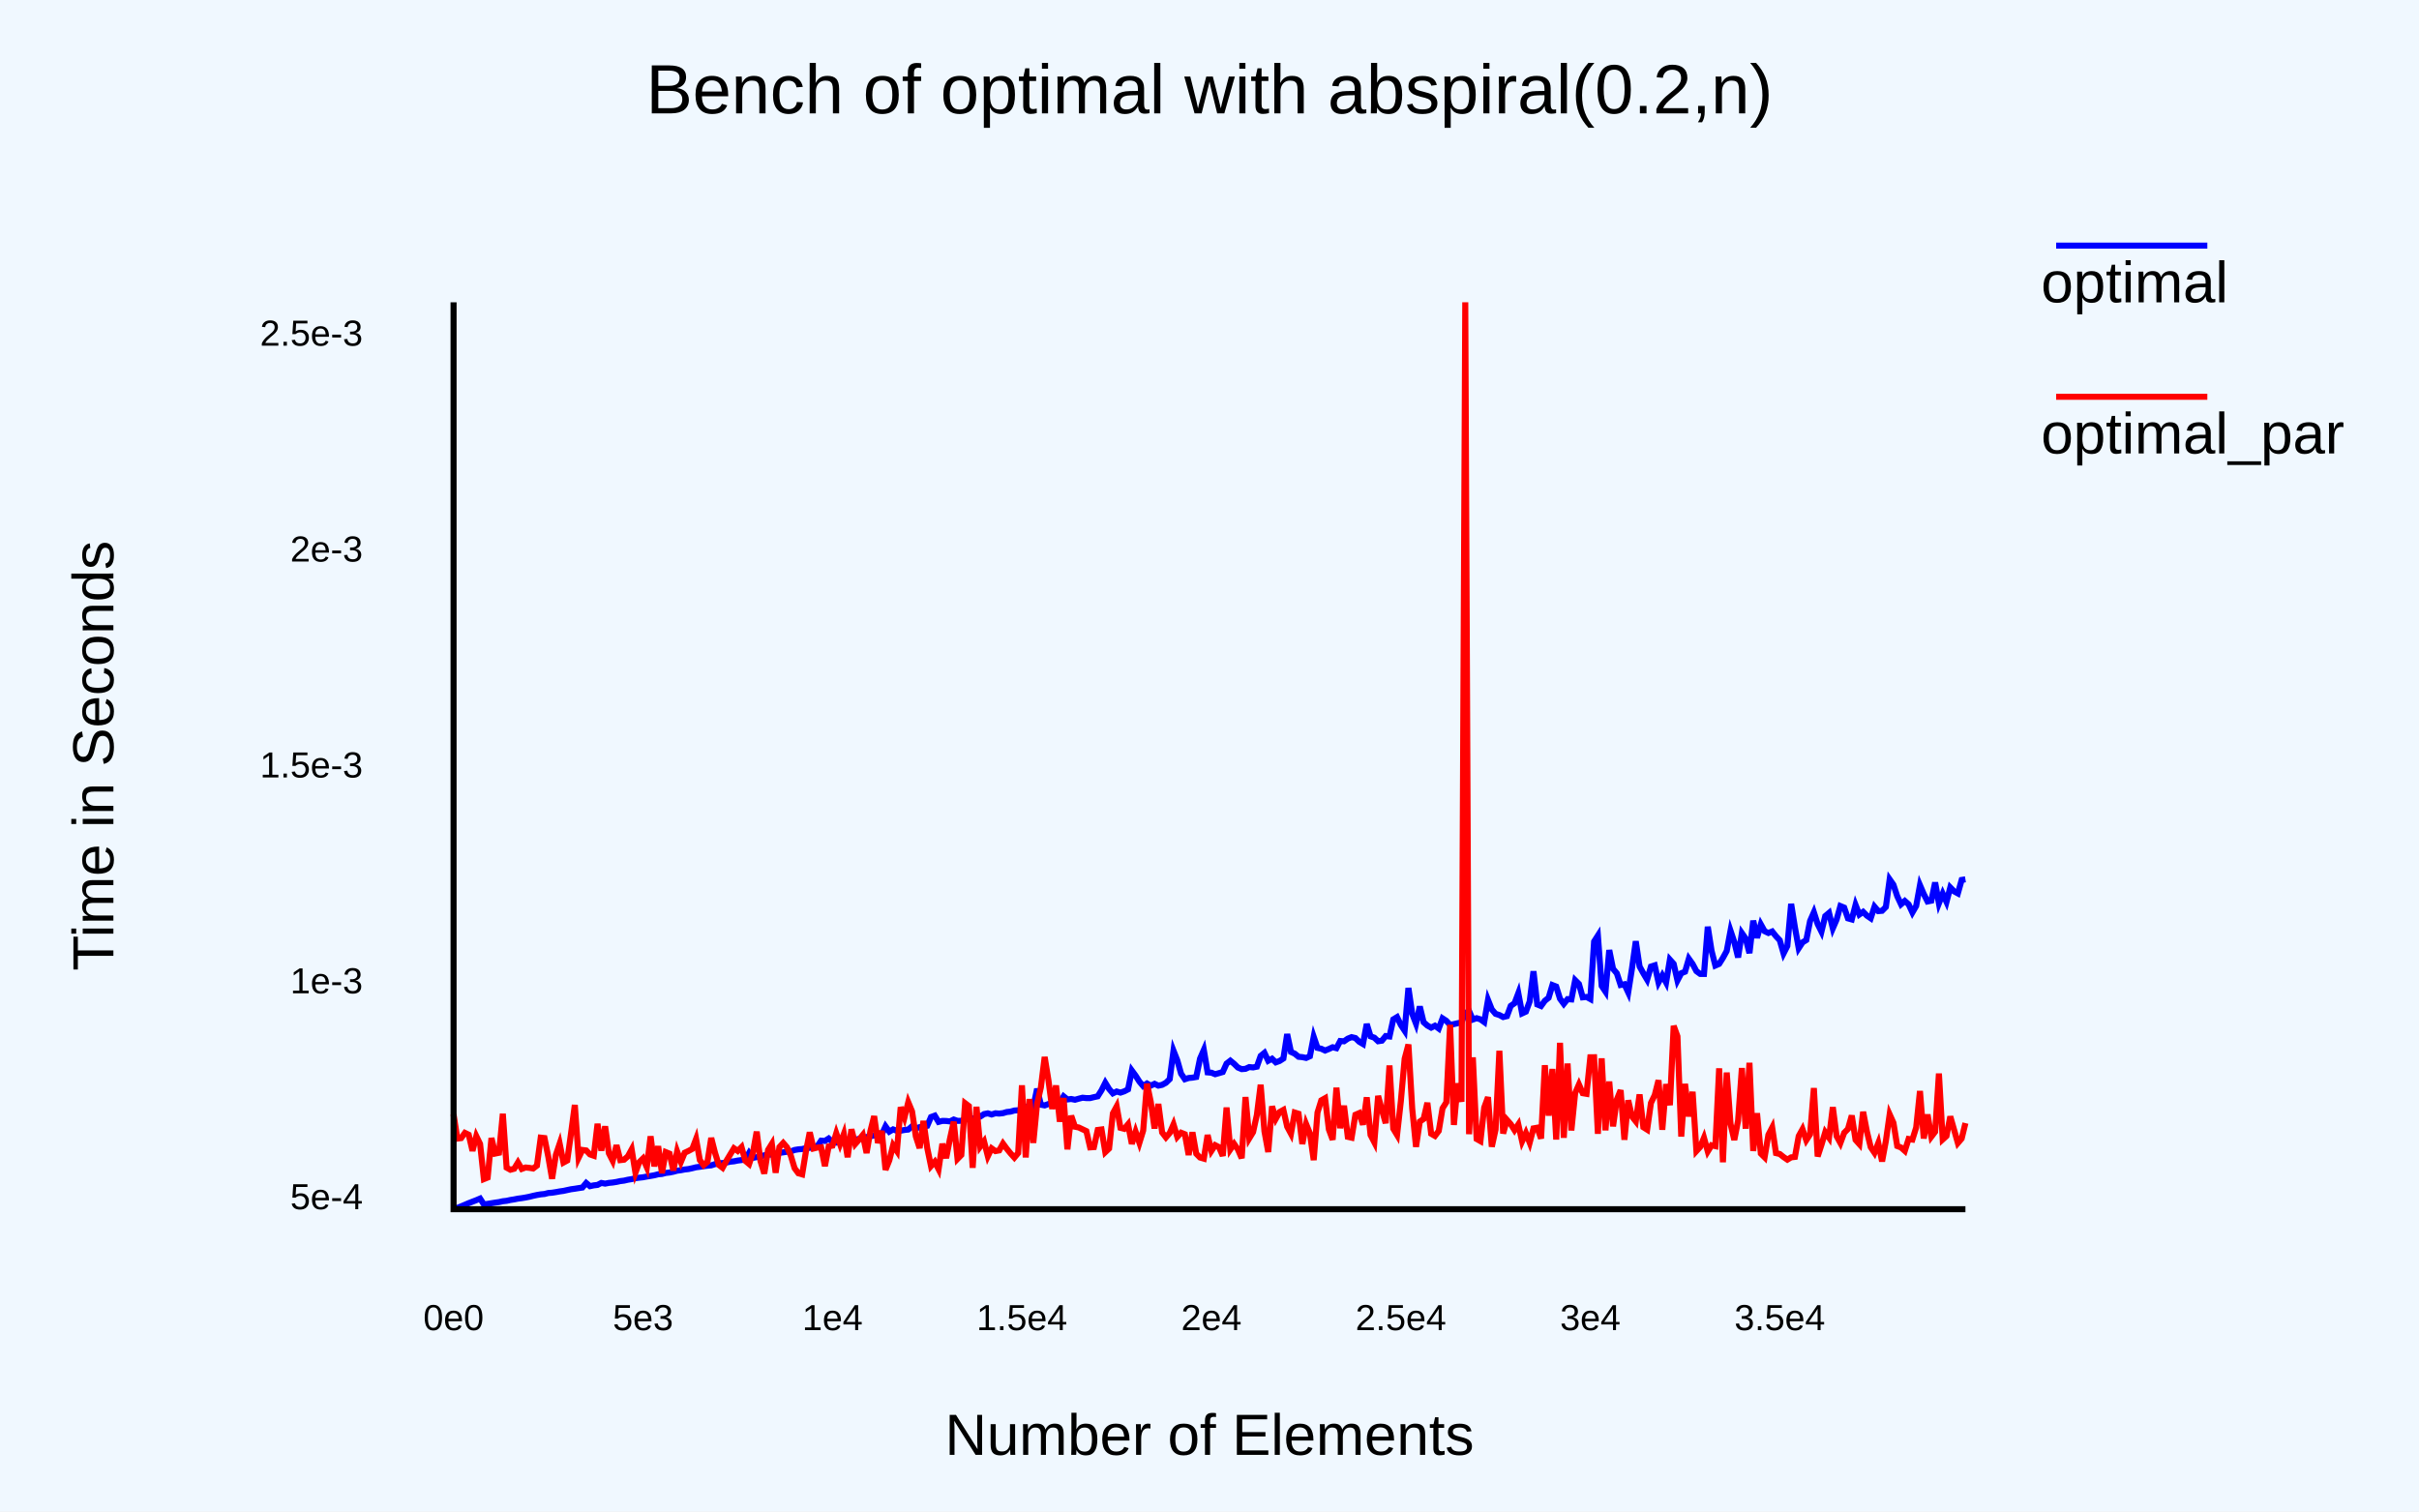
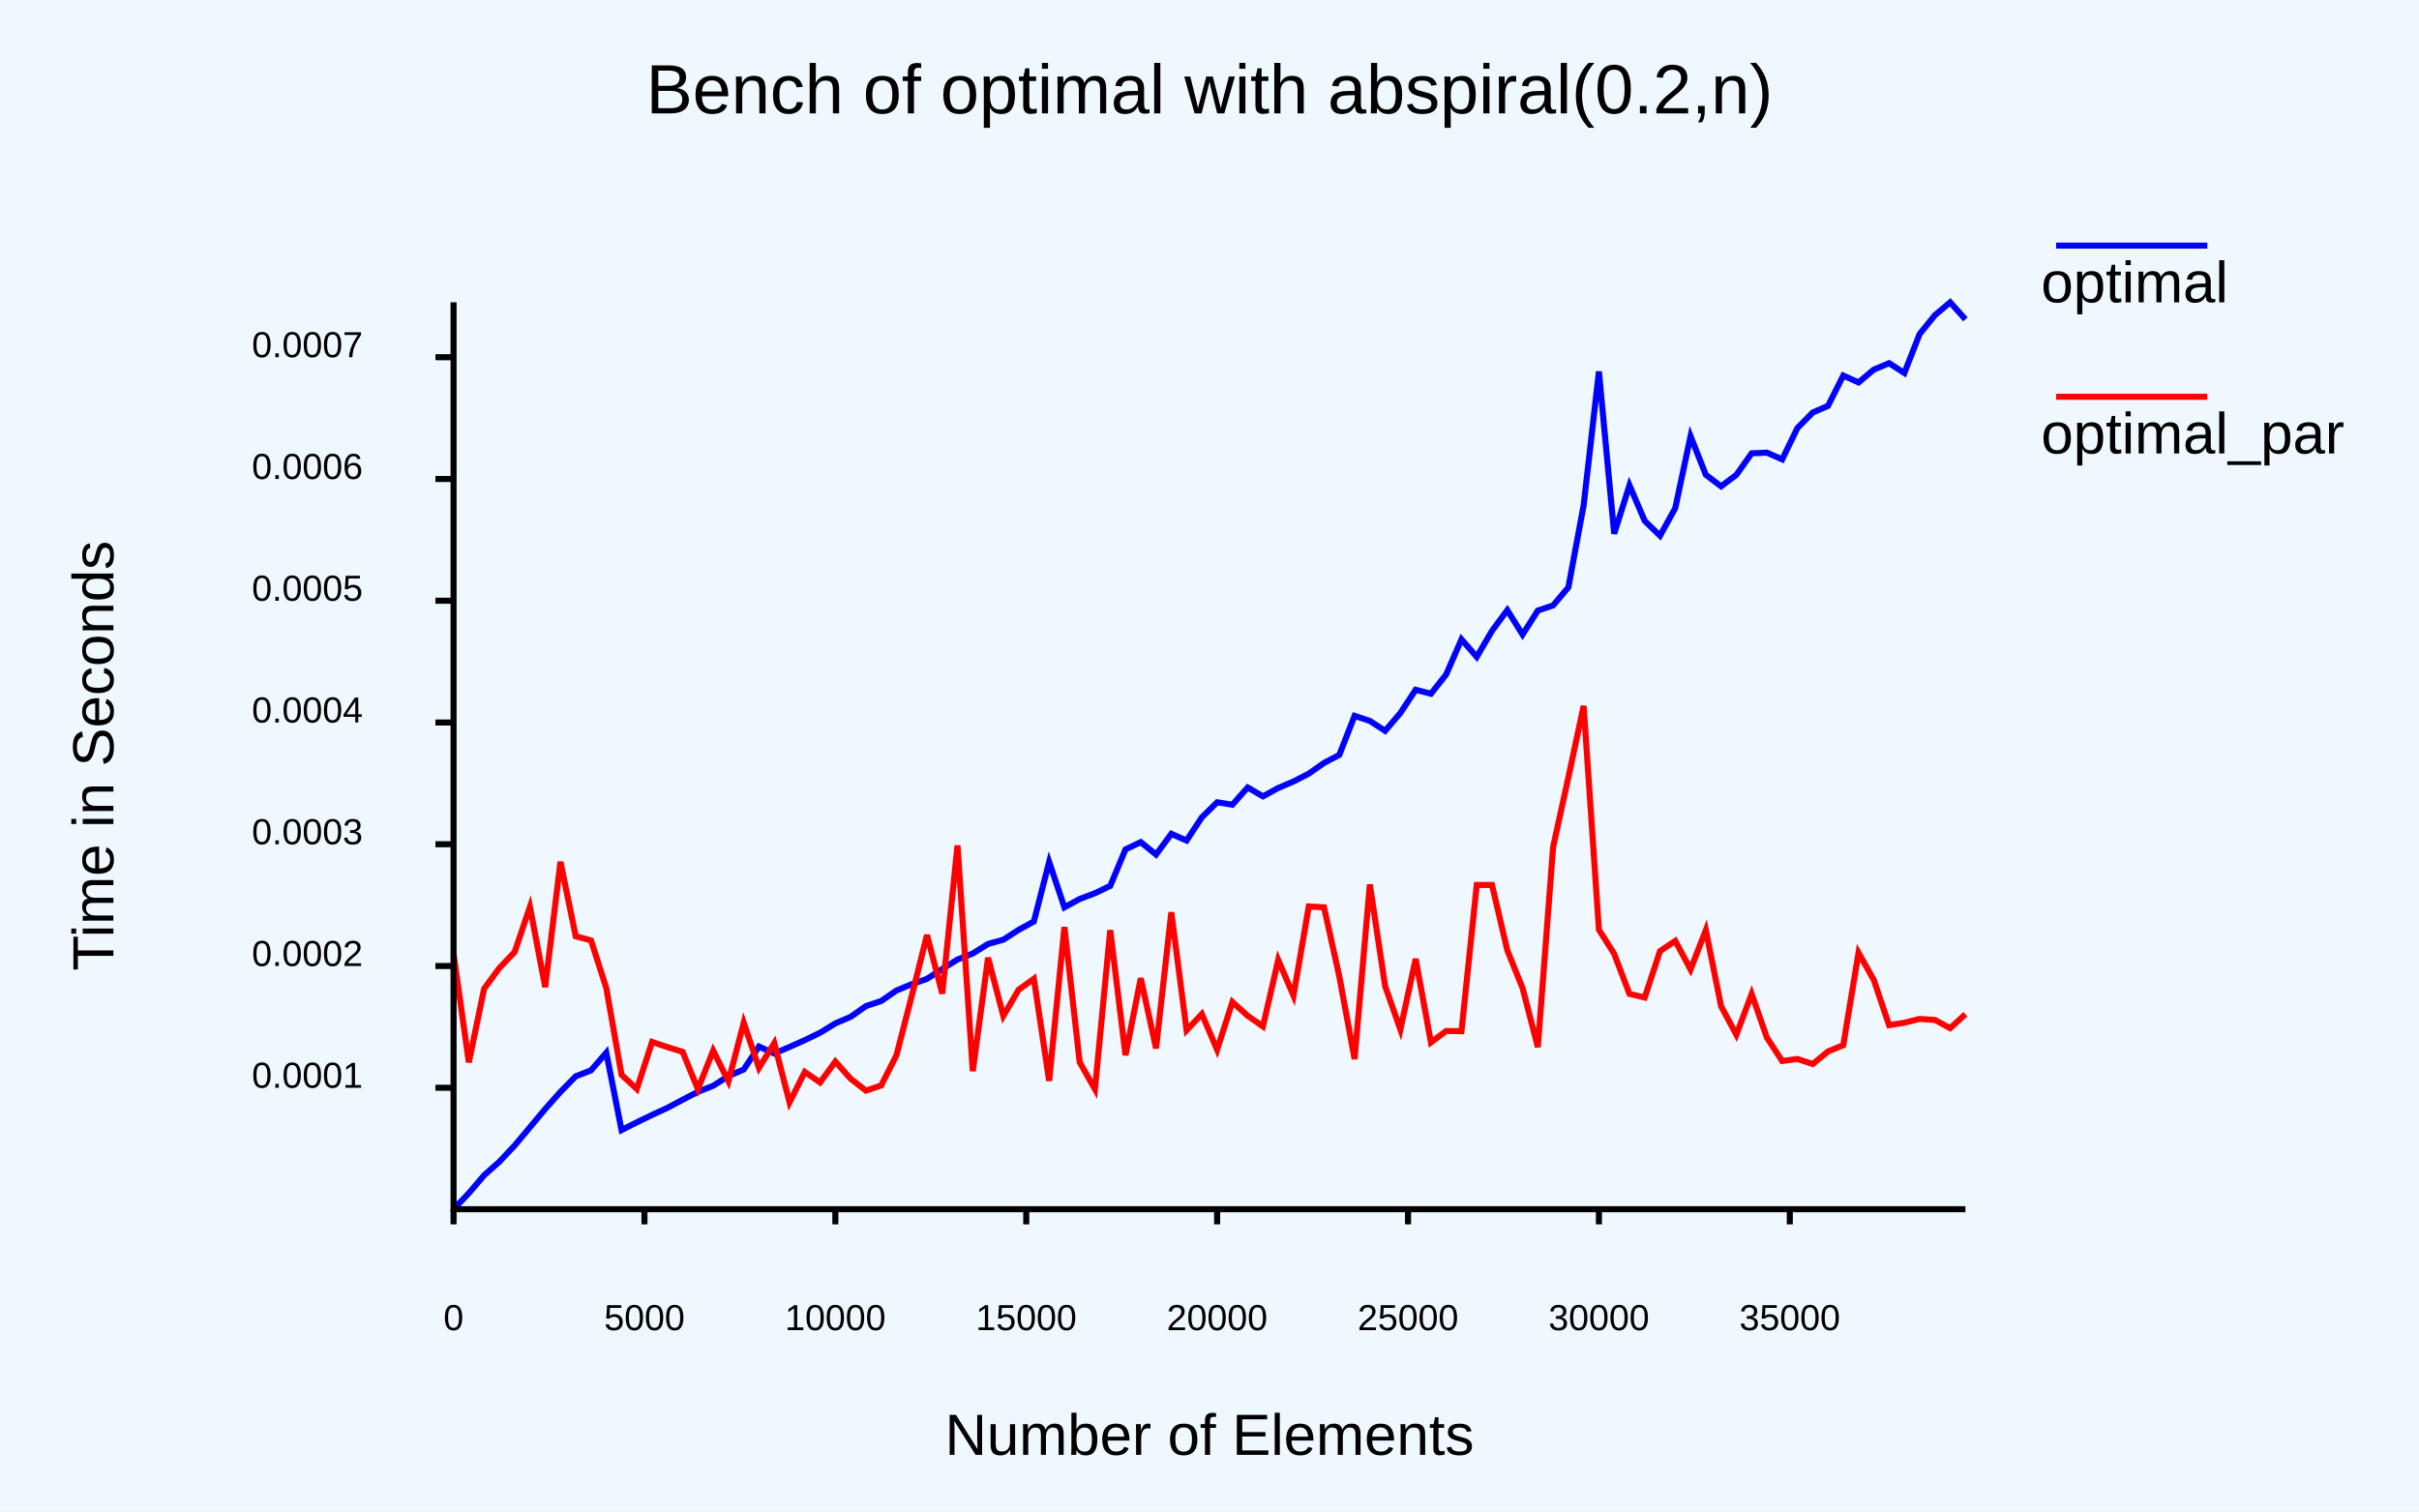
<svg xmlns="http://www.w3.org/2000/svg" class="poloto" height="500" viewBox="0 0 800 500" width="800">
  <rect class="poloto_background" fill="white" height="500" width="800" x="0" y="0" />
  <style>
.poloto {
font-family: "Arial";
stroke-width:2;
}
.poloto_text{fill: var(--poloto_fg_color,black);  }
.poloto_axis_lines{stroke: var(--poloto_fg_color,black);stoke-width:3;fill:none}
.poloto_background{fill: var(--poloto_bg_color,aliceblue); }
.poloto0stroke{stroke:  var(--poloto_color0,blue); }
.poloto1stroke{stroke:  var(--poloto_color1,red); }
.poloto2stroke{stroke:  var(--poloto_color2,green); }
.poloto3stroke{stroke:  var(--poloto_color3,gold); }
.poloto4stroke{stroke:  var(--poloto_color4,aqua); }
.poloto5stroke{stroke:  var(--poloto_color5,brown); }
.poloto6stroke{stroke:  var(--poloto_color6,lime); }
.poloto7stroke{stroke:  var(--poloto_color7,chocolate); }
.poloto0fill{fill:var(--poloto_color0,blue);}
.poloto1fill{fill:var(--poloto_color1,red);}
.poloto2fill{fill:var(--poloto_color2,green);}
.poloto3fill{fill:var(--poloto_color3,gold);}
.poloto4fill{fill:var(--poloto_color4,aqua);}
.poloto5fill{fill:var(--poloto_color5,brown);}
.poloto6fill{fill:var(--poloto_color6,lime);}
.poloto7fill{fill:var(--poloto_color7,chocolate);}
</style>
+   <line class="poloto_axis_lines" stroke="black" x1="150" x2="150" y1="400" y2="405" />
  <text alignment-baseline="start" class="poloto_text" text-anchor="middle" x="150" y="440">
- 0e0
+ 0
</text>
-   <text alignment-baseline="start" class="poloto_text" text-anchor="middle" x="212.657" y="440">
- 5e3
+   <line class="poloto_axis_lines" stroke="black" x1="213.131" x2="213.131" y1="400" y2="405" />
+   <text alignment-baseline="start" class="poloto_text" text-anchor="middle" x="213.131" y="440">
+ 5000
</text>
-   <text alignment-baseline="start" class="poloto_text" text-anchor="middle" x="275.313" y="440">
- 1e4
+   <line class="poloto_axis_lines" stroke="black" x1="276.263" x2="276.263" y1="400" y2="405" />
+   <text alignment-baseline="start" class="poloto_text" text-anchor="middle" x="276.263" y="440">
+ 10000
</text>
-   <text alignment-baseline="start" class="poloto_text" text-anchor="middle" x="337.97" y="440">
- 1.5e4
+   <line class="poloto_axis_lines" stroke="black" x1="339.394" x2="339.394" y1="400" y2="405" />
+   <text alignment-baseline="start" class="poloto_text" text-anchor="middle" x="339.394" y="440">
+ 15000
</text>
-   <text alignment-baseline="start" class="poloto_text" text-anchor="middle" x="400.627" y="440">
- 2e4
+   <line class="poloto_axis_lines" stroke="black" x1="402.525" x2="402.525" y1="400" y2="405" />
+   <text alignment-baseline="start" class="poloto_text" text-anchor="middle" x="402.525" y="440">
+ 20000
</text>
-   <text alignment-baseline="start" class="poloto_text" text-anchor="middle" x="463.283" y="440">
- 2.5e4
+   <line class="poloto_axis_lines" stroke="black" x1="465.657" x2="465.657" y1="400" y2="405" />
+   <text alignment-baseline="start" class="poloto_text" text-anchor="middle" x="465.657" y="440">
+ 25000
</text>
-   <text alignment-baseline="start" class="poloto_text" text-anchor="middle" x="525.94" y="440">
- 3e4
+   <line class="poloto_axis_lines" stroke="black" x1="528.788" x2="528.788" y1="400" y2="405" />
+   <text alignment-baseline="start" class="poloto_text" text-anchor="middle" x="528.788" y="440">
+ 30000
</text>
-   <text alignment-baseline="start" class="poloto_text" text-anchor="middle" x="588.596" y="440">
- 3.5e4
+   <line class="poloto_axis_lines" stroke="black" x1="591.919" x2="591.919" y1="400" y2="405" />
+   <text alignment-baseline="start" class="poloto_text" text-anchor="middle" x="591.919" y="440">
+ 35000
</text>
-   <text alignment-baseline="middle" class="poloto_text" text-anchor="end" x="120" y="400">
- 5e-4
+   <line class="poloto_axis_lines" stroke="black" x1="150" x2="144" y1="359.829" y2="359.829" />
+   <text alignment-baseline="middle" class="poloto_text" text-anchor="end" x="120" y="359.829">
+ 0.0001
</text>
-   <text alignment-baseline="middle" class="poloto_text" text-anchor="end" x="120" y="328.586">
- 1e-3
+   <line class="poloto_axis_lines" stroke="black" x1="150" x2="144" y1="319.552" y2="319.552" />
+   <text alignment-baseline="middle" class="poloto_text" text-anchor="end" x="120" y="319.552">
+ 0.0002
</text>
-   <text alignment-baseline="middle" class="poloto_text" text-anchor="end" x="120" y="257.173">
- 1.5e-3
+   <line class="poloto_axis_lines" stroke="black" x1="150" x2="144" y1="279.274" y2="279.274" />
+   <text alignment-baseline="middle" class="poloto_text" text-anchor="end" x="120" y="279.274">
+ 0.0003
</text>
-   <text alignment-baseline="middle" class="poloto_text" text-anchor="end" x="120" y="185.759">
- 2e-3
+   <line class="poloto_axis_lines" stroke="black" x1="150" x2="144" y1="238.996" y2="238.996" />
+   <text alignment-baseline="middle" class="poloto_text" text-anchor="end" x="120" y="238.996">
+ 0.0004
</text>
-   <text alignment-baseline="middle" class="poloto_text" text-anchor="end" x="120" y="114.346">
- 2.5e-3
+   <line class="poloto_axis_lines" stroke="black" x1="150" x2="144" y1="198.718" y2="198.718" />
+   <text alignment-baseline="middle" class="poloto_text" text-anchor="end" x="120" y="198.718">
+ 0.0005
+ </text>
+   <line class="poloto_axis_lines" stroke="black" x1="150" x2="144" y1="158.441" y2="158.441" />
+   <text alignment-baseline="middle" class="poloto_text" text-anchor="end" x="120" y="158.441">
+ 0.0006
+ </text>
+   <line class="poloto_axis_lines" stroke="black" x1="150" x2="144" y1="118.163" y2="118.163" />
+   <text alignment-baseline="middle" class="poloto_text" text-anchor="end" x="120" y="118.163">
+ 0.0007
</text>
  <text alignment-baseline="middle" class="poloto_text" font-size="large" text-anchor="start" x="675" y="100">
optimal
</text>
  <line class="poloto0stroke" x1="680" x2="730" y1="81.25" y2="81.25" />
-   <polyline class="poloto0stroke" fill="none" points="150,400 151.253,399.566 152.506,399.054 153.759,398.523 155.013,397.986 156.266,397.498 157.519,397.015 158.772,396.477 160.025,398.417 161.278,398.233 162.531,398.022 163.784,397.817 165.038,397.639 166.291,397.363 167.544,397.225 168.797,396.948 170.05,396.751 171.303,396.5 172.556,396.339 173.81,396.128 175.063,395.881 176.316,395.569 177.569,395.298 178.822,395.084 180.075,394.964 181.328,394.638 182.581,394.537 183.835,394.344 185.088,394.112 186.341,393.937 187.594,393.662 188.847,393.393 190.1,393.224 191.353,393.019 192.607,392.832 193.86,391.327 195.113,392.38 196.366,392.109 197.619,391.961 198.872,391.311 200.125,391.535 201.378,391.294 202.632,391.173 203.885,390.973 205.138,390.7 206.391,390.544 207.644,390.252 208.897,390.046 210.15,389.739 211.404,389.576 212.657,389.437 213.91,389.194 215.163,388.995 216.416,388.769 217.669,388.447 218.922,388.337 220.175,388.004 221.429,387.863 222.682,387.607 223.935,387.265 225.188,387.098 226.441,386.856 227.694,386.715 228.947,386.442 230.201,386.131 231.454,385.967 232.707,385.763 233.96,385.615 235.213,385.494 236.466,385.085 237.719,384.787 238.972,384.74 240.226,384.546 241.479,384.283 242.732,384.157 243.985,383.901 245.238,383.743 246.491,383.538 247.744,381.352 248.998,383.013 250.251,382.769 251.504,382.581 252.757,382.166 254.01,381.896 255.263,381.952 256.516,381.644 257.769,381.361 259.023,381.19 260.276,380.987 261.529,380.878 262.782,380.404 264.035,380.193 265.288,380.104 266.541,379.773 267.795,379.706 269.048,379.397 270.301,379.187 271.554,377.329 272.807,377.412 274.06,376.615 275.313,377.745 276.566,377.97 277.82,377.686 279.073,377.533 280.326,377.327 281.579,376.972 282.832,376.993 284.085,376.742 285.338,376.414 286.591,376.123 287.845,375.845 289.098,375.606 290.351,375.32 291.604,375.278 292.857,372.586 294.11,374.334 295.363,373.597 296.617,374.063 297.87,374.02 299.123,373.788 300.376,373.649 301.629,372.572 302.882,373.272 304.135,372.849 305.389,372.759 306.642,372.427 307.895,369.514 309.148,369.05 310.401,371.116 311.654,370.788 312.907,370.811 314.16,370.957 315.413,370.335 316.667,370.775 317.92,370.757 319.173,370.247 320.426,370.041 321.679,369.999 322.932,369.688 324.185,369.363 325.439,368.531 326.692,368.286 327.945,368.669 329.198,368.265 330.451,368.363 331.704,368.221 332.957,367.848 334.211,367.716 335.464,367.354 336.717,367.265 337.97,366.958 339.223,366.084 340.476,366.353 341.729,366.145 342.982,360.159 344.236,365.433 345.489,365.661 346.742,365.201 347.995,364.966 349.248,364.91 350.501,364.7 351.754,362.668 353.007,363.688 354.261,363.537 355.514,363.789 356.767,363.436 358.02,363.115 359.273,363.24 360.526,363.237 361.779,362.929 363.033,362.656 364.286,360.67 365.539,358.178 366.792,360.224 368.045,361.676 369.298,361.065 370.551,361.432 371.805,361.009 373.058,360.361 374.311,354.115 375.564,355.825 376.817,357.788 378.07,359.267 379.323,358.42 380.576,359.118 381.83,358.534 383.083,359.121 384.336,358.859 385.589,358.182 386.842,356.961 388.095,347.565 389.348,350.742 390.601,355.156 391.855,357.003 393.108,356.594 394.361,356.478 395.614,356.262 396.867,350.182 398.12,347.315 399.373,354.736 400.627,354.841 401.88,355.336 403.133,354.989 404.386,354.616 405.639,351.84 406.892,350.872 408.145,351.905 409.399,353.139 410.652,353.664 411.905,353.561 413.158,352.98 414.411,353.1 415.664,352.849 416.917,349.298 418.17,348.274 419.424,350.898 420.677,350.225 421.93,351.421 423.183,350.961 424.436,350.147 425.689,342.076 426.942,347.974 428.195,348.55 429.449,349.576 430.702,349.697 431.955,349.957 433.208,349.397 434.461,342.958 435.714,346.63 436.967,346.921 438.221,347.514 439.474,347.005 440.727,346.419 441.98,346.733 443.233,344.361 444.486,344.456 445.739,343.584 446.992,343.076 448.246,343.377 449.499,344.598 450.752,345.336 452.005,338.735 453.258,342.811 454.511,343.255 455.764,344.439 457.018,344.249 458.271,342.724 459.524,342.865 460.777,337.216 462.03,336.455 463.283,339.047 464.536,340.937 465.789,326.815 467.043,335.353 468.296,338.635 469.549,332.941 470.802,338.144 472.055,339.246 473.308,339.941 474.561,339.302 475.815,340.235 477.068,336.868 478.321,337.681 479.574,339.022 480.827,338.765 482.08,338.476 483.333,338.218 484.586,335.123 485.84,334.446 487.093,337.256 488.346,336.813 489.599,337.182 490.852,338.087 492.105,330.763 493.358,333.916 494.611,335.369 495.865,335.765 497.118,336.432 498.371,336.129 499.624,332.745 500.877,331.869 502.13,328.54 503.383,335.222 504.637,334.647 505.89,331.263 507.143,321.29 508.396,332.273 509.649,332.789 510.902,331.056 512.155,330.056 513.409,325.856 514.662,326.351 515.915,330.367 517.168,332.073 518.421,330.511 519.674,330.606 520.927,324.253 522.18,325.498 523.434,329.915 524.687,329.789 525.94,330.473 527.193,311.448 528.446,309.488 529.699,326.138 530.952,328.011 532.206,314.281 533.459,320.481 534.712,321.973 535.965,325.826 537.218,325.588 538.471,328.277 539.724,320.356 540.977,311.361 542.231,319.698 543.484,321.972 544.737,324.076 545.99,319.739 547.243,319.334 548.496,324.984 549.749,322.655 551.003,325 552.256,317.439 553.509,318.836 554.762,324.331 556.015,321.936 557.268,321.443 558.521,317.135 559.774,318.894 561.028,321.254 562.281,322.168 563.534,322.179 564.787,306.551 566.04,314.524 567.293,319.4 568.546,318.85 569.799,316.868 571.053,314.572 572.306,307.873 573.559,311.595 574.812,316.707 576.065,308.661 577.318,310.46 578.571,315.289 579.825,304.545 581.078,310.235 582.331,305.77 583.584,308.034 584.837,308.625 586.09,308.124 587.343,309.699 588.596,311.033 589.85,315.394 591.103,312.929 592.356,298.987 593.609,306.757 594.862,313.662 596.115,311.742 597.368,310.965 598.622,304.635 599.875,301.783 601.128,305.666 602.381,308.179 603.634,303.034 604.887,301.984 606.14,307.097 607.393,304.2 608.647,299.715 609.9,300.229 611.153,303.798 612.406,304.149 613.659,299.328 614.912,302.511 616.165,301.637 617.419,302.897 618.672,303.755 619.925,299.927 621.178,301.392 622.431,301.284 623.684,300.019 624.937,290.885 626.19,292.676 627.444,296.464 628.697,299.138 629.95,298.035 631.203,299.144 632.456,301.847 633.709,299.688 634.962,292.818 636.216,295.74 637.469,298.204 638.722,297.949 639.975,291.922 641.228,298.812 642.481,295.611 643.734,298.355 644.987,293.566 646.241,294.846 647.494,295.527 648.747,291.081 650,290.871 " stroke="black" />
+   <polyline class="poloto0stroke" fill="none" points="150,400 155.05,394.69 160.101,388.783 165.152,384.283 170.202,378.929 175.253,372.905 180.303,366.855 185.354,361.18 190.404,356.04 195.455,354.068 200.505,348.225 205.556,373.813 210.606,371.257 215.657,368.802 220.707,366.472 225.758,363.786 230.808,361.162 235.859,359.162 240.909,355.959 245.96,353.78 251.01,346.188 256.061,348.502 261.111,346.322 266.162,344.065 271.212,341.628 276.263,338.53 281.313,336.37 286.364,332.817 291.414,331.135 296.465,327.648 301.515,325.573 306.566,323.794 311.616,320.538 316.667,317.392 321.717,315.399 326.768,312.251 331.818,310.846 336.869,307.59 341.919,304.816 346.97,285.126 352.02,300.128 357.071,297.38 362.121,295.464 367.172,293.044 372.222,280.971 377.273,278.572 382.323,282.675 387.374,275.831 392.424,278.047 397.475,270.36 402.525,265.393 407.576,266.192 412.626,260.491 417.677,263.43 422.727,260.659 427.778,258.508 432.828,255.91 437.879,252.369 442.929,249.719 447.98,236.803 453.03,238.47 458.081,241.758 463.131,235.845 468.182,228.179 473.232,229.491 478.283,223.096 483.333,211.496 488.384,217.302 493.434,208.678 498.485,201.829 503.535,209.908 508.586,201.964 513.636,200.269 518.687,194.284 523.737,167.14 528.788,122.885 533.838,176.546 538.889,160.54 543.939,172.314 548.99,177.214 554.04,168.077 559.091,144.295 564.141,157.05 569.192,160.872 574.242,157.072 579.293,149.961 584.343,149.729 589.394,151.964 594.444,141.567 599.495,136.458 604.545,134.271 609.596,124.24 614.646,126.508 619.697,122.254 624.747,120.136 629.798,123.388 634.848,110.496 639.899,104.26 644.949,100 650,105.649 " stroke="black" />
  <text alignment-baseline="middle" class="poloto_text" font-size="large" text-anchor="start" x="675" y="150">
optimal_par
</text>
  <line class="poloto1stroke" x1="680" x2="730" y1="131.25" y2="131.25" />
-   <polyline class="poloto1stroke" fill="none" points="150,368.605 151.253,376.64 152.506,376.482 153.759,374.749 155.013,375.363 156.266,380.699 157.519,375.818 158.772,378.404 160.025,390.035 161.278,389.526 162.531,376.454 163.784,381.595 165.038,381.336 166.291,368.419 167.544,386.248 168.797,386.946 170.05,386.611 171.303,384.536 172.556,386.667 173.81,386.195 175.063,386.316 176.316,386.531 177.569,385.576 178.822,376.32 180.075,376.457 181.328,382.642 182.581,389.93 183.835,382.009 185.088,378.305 186.341,384.569 187.594,383.889 188.847,374.901 190.1,365.508 191.353,382.994 192.607,380.398 193.86,380.559 195.113,381.872 196.366,382.31 197.619,371.741 198.872,380.635 200.125,372.571 201.378,381.515 202.632,383.975 203.885,378.833 205.138,383.766 206.391,383.62 207.644,382.511 208.897,380.216 210.15,387.92 211.404,384.442 212.657,383.219 213.91,386.115 215.163,375.877 216.416,385.827 217.669,379.15 218.922,388.074 220.175,381.106 221.429,381.623 222.682,387.165 223.935,380.885 225.188,384.362 226.441,381.317 227.694,380.73 228.947,380.058 230.201,376.751 231.454,383.757 232.707,385.43 233.96,384.37 235.213,376.423 236.466,381.316 237.719,385.343 238.972,386.298 240.226,383.999 241.479,381.914 242.732,379.851 243.985,380.728 245.238,379.47 246.491,384.003 247.744,385.049 248.998,381.353 250.251,374.336 251.504,384.066 252.757,388.21 254.01,380.399 255.263,378.382 256.516,387.93 257.769,379.445 259.023,378.083 260.276,379.529 261.529,382.255 262.782,386.429 264.035,388.118 265.288,388.479 266.541,380.857 267.795,374.559 269.048,379.921 270.301,379.602 271.554,379.517 272.807,385.753 274.06,379.208 275.313,378.978 276.566,374.868 277.82,378.495 279.073,375.113 280.326,382.799 281.579,373.57 282.832,378.431 284.085,376.995 285.338,375.437 286.591,381.412 287.845,374.167 289.098,369.219 290.351,378.084 291.604,374.101 292.857,386.973 294.11,383.835 295.363,378.868 296.617,380.742 297.87,366.251 299.123,369.666 300.376,364.61 301.629,367.639 302.882,375.936 304.135,379.78 305.389,370.797 306.642,379.688 307.895,385.731 309.148,384.324 310.401,386.765 311.654,378.359 312.907,383.098 314.16,376.736 315.413,371.05 316.667,383.349 317.92,382.063 319.173,364.938 320.426,365.892 321.679,386.308 322.932,366.126 324.185,379.259 325.439,377.564 326.692,382.464 327.945,379.875 329.198,380.776 330.451,380.547 331.704,378.286 332.957,379.995 334.211,381.537 335.464,382.926 336.717,381.427 337.97,359.004 339.223,382.883 340.476,363.552 341.729,378.059 342.982,365.086 344.236,359.701 345.489,349.637 346.742,357.365 347.995,366.839 349.248,359.07 350.501,371.043 351.754,363.237 353.007,380.197 354.261,369.076 355.514,372.715 356.767,372.962 358.02,373.568 359.273,374.16 360.526,379.543 361.779,379.454 363.033,373.779 364.286,373.613 365.539,381.12 366.792,379.935 368.045,368.298 369.298,365.997 370.551,373.082 371.805,373.408 373.058,371.906 374.311,378.389 375.564,374.355 376.817,378.04 378.07,373.964 379.323,358.485 380.576,364.499 381.83,373.295 383.083,365.191 384.336,374.612 385.589,376.24 386.842,374.792 388.095,371.939 389.348,376.065 390.601,374.692 391.855,375.198 393.108,382.061 394.361,374.544 395.614,381.64 396.867,382.902 398.12,383.271 399.373,375.465 400.627,380.726 401.88,378.819 403.133,379.462 404.386,382.355 405.639,366.361 406.892,380.22 408.145,378.39 409.399,380.223 410.652,383.128 411.905,362.897 413.158,376.556 414.411,374.493 415.664,368.812 416.917,358.823 418.17,374.236 419.424,381.079 420.677,365.955 421.93,370.08 423.183,367.85 424.436,367.158 425.689,372.702 426.942,375.039 428.195,368.025 429.449,368.417 430.702,378.427 431.955,371.833 433.208,374.909 434.461,383.76 435.714,368.03 436.967,363.996 438.221,363.291 439.474,373.606 440.727,377.021 441.98,359.799 443.233,373.19 444.486,365.76 445.739,376.059 446.992,376.344 448.246,368.767 449.499,368.216 450.752,372.031 452.005,362.994 453.258,375.442 454.511,377.86 455.764,362.515 457.018,367.133 458.271,371.552 459.524,352.451 460.777,373.363 462.03,375.441 463.283,364.234 464.536,350.213 465.789,345.506 467.043,366.732 468.296,379.375 469.549,371.007 470.802,370.157 472.055,364.794 473.308,375.033 474.561,375.756 475.815,374.098 477.068,366.627 478.321,364.636 479.574,338.993 480.827,372.12 482.08,358.371 483.333,364.46 484.586,100 485.84,375.185 487.093,349.756 488.346,376.764 489.599,377.472 490.852,366.359 492.105,362.935 493.358,379.335 494.611,373.649 495.865,347.591 497.118,374.961 498.371,370.449 499.624,371.863 500.877,373.845 502.13,371.955 503.383,377.548 504.637,374.795 505.89,377.987 507.143,373.255 508.396,373.03 509.649,376.622 510.902,352.367 512.155,369.05 513.409,353.609 514.662,376.956 515.915,344.961 517.168,376.377 518.421,351.807 519.674,373.949 520.927,361.581 522.18,358.733 523.434,361.625 524.687,361.839 525.94,349.74 527.193,349.725 528.446,375.051 529.699,350.082 530.952,373.913 532.206,357.755 533.459,372.594 534.712,363.724 535.965,360.629 537.218,377.03 538.471,363.977 539.724,369.338 540.977,370.922 542.231,362.038 543.484,372.881 544.737,373.678 545.99,364.858 547.243,362.258 548.496,357.337 549.749,373.714 551.003,358.625 552.256,365.59 553.509,339.348 554.762,342.805 556.015,375.971 557.268,358.529 558.521,369.316 559.774,361.154 561.028,380.763 562.281,379.396 563.534,376.357 564.787,380.886 566.04,378.848 567.293,379.134 568.546,353.398 569.799,384.463 571.053,354.787 572.306,371.766 573.559,377.093 574.812,370.689 576.065,353.301 577.318,373.368 578.571,351.562 579.825,380.745 581.078,368.247 582.331,381.586 583.584,382.829 584.837,375.372 586.09,372.97 587.343,381.443 588.596,381.739 589.85,382.735 591.103,383.605 592.356,382.845 593.609,382.702 594.862,375.801 596.115,373.545 597.368,377.18 598.622,375.235 599.875,359.922 601.128,382.543 602.381,378.717 603.634,374.546 604.887,376.332 606.14,366.241 607.393,375.837 608.647,378.111 609.9,374.725 611.153,373.445 612.406,369.009 613.659,377.062 614.912,378.465 616.165,367.777 617.419,374.312 618.672,379.468 619.925,381.335 621.178,378.122 622.431,384.191 623.684,377.441 624.937,368.629 626.19,371.423 627.444,379.105 628.697,379.58 629.95,380.697 631.203,376.764 632.456,376.969 633.709,372.972 634.962,360.903 636.216,376.608 637.469,368.672 638.722,376.02 639.975,374.375 641.228,355.11 642.481,376.922 643.734,375.786 644.987,369.32 646.241,373.696 647.494,378.109 648.747,376.643 650,371.51 " stroke="black" />
+   <polyline class="poloto1stroke" fill="none" points="150,315.491 155.05,351.413 160.101,327.087 165.152,320.185 170.202,314.919 175.253,299.983 180.303,326.525 185.354,285.083 190.404,309.731 195.455,311.068 200.505,326.798 205.556,355.543 210.606,360.229 215.657,344.667 220.707,346.363 225.758,347.943 230.808,360.293 235.859,347.541 240.909,357.686 245.96,338.318 251.01,353.256 256.061,345.046 261.111,364.651 266.162,354.591 271.212,358.068 276.263,351.161 281.313,356.819 286.364,360.773 291.414,359.073 296.465,349.09 301.515,329.507 306.566,309.308 311.616,328.684 316.667,279.664 321.717,354.329 326.768,316.804 331.818,336.064 336.869,327.41 341.919,323.761 346.97,357.535 352.02,306.666 357.071,351.374 362.121,360.299 367.172,307.681 372.222,349.064 377.273,323.585 382.323,346.802 387.374,301.78 392.424,340.812 397.475,335.436 402.525,347.241 407.576,331.452 412.626,336.011 417.677,339.538 422.727,317.555 427.778,329.344 432.828,299.846 437.879,300.149 442.929,322.966 447.98,350.338 453.03,292.572 458.081,326.195 463.131,340.555 468.182,317.197 473.232,344.824 478.283,341.031 483.333,341.129 488.384,292.738 493.434,292.736 498.485,314.336 503.535,326.846 508.586,346.375 513.636,280.199 518.687,257.12 523.737,233.503 528.788,307.534 533.838,315.526 538.889,328.763 543.939,329.976 548.99,314.623 554.04,311.239 559.091,320.696 564.141,307.685 569.192,332.862 574.242,342.29 579.293,328.803 584.343,343.234 589.394,350.983 594.444,350.302 599.495,351.968 604.545,347.823 609.596,345.739 614.646,315.179 619.697,324.164 624.747,339.116 629.798,338.318 634.848,337.049 639.899,337.383 644.949,340.113 650,335.485 " stroke="black" />
  <text alignment-baseline="start" class="poloto_text" font-size="x-large" text-anchor="middle" x="400" y="37.5">
Bench of optimal with abspiral(0.2,n)
</text>
  <text alignment-baseline="start" class="poloto_text" font-size="large" text-anchor="middle" x="400" y="481.25">
Number of Elements
</text>
  <text alignment-baseline="start" class="poloto_text" font-size="large" text-anchor="middle" transform="rotate(-90,37.5,250)" x="37.5" y="250">
Time in Seconds
</text>
  <path class="poloto_axis_lines" d="M150,100 L150,400 L650,400" stroke="black" />
</svg>
